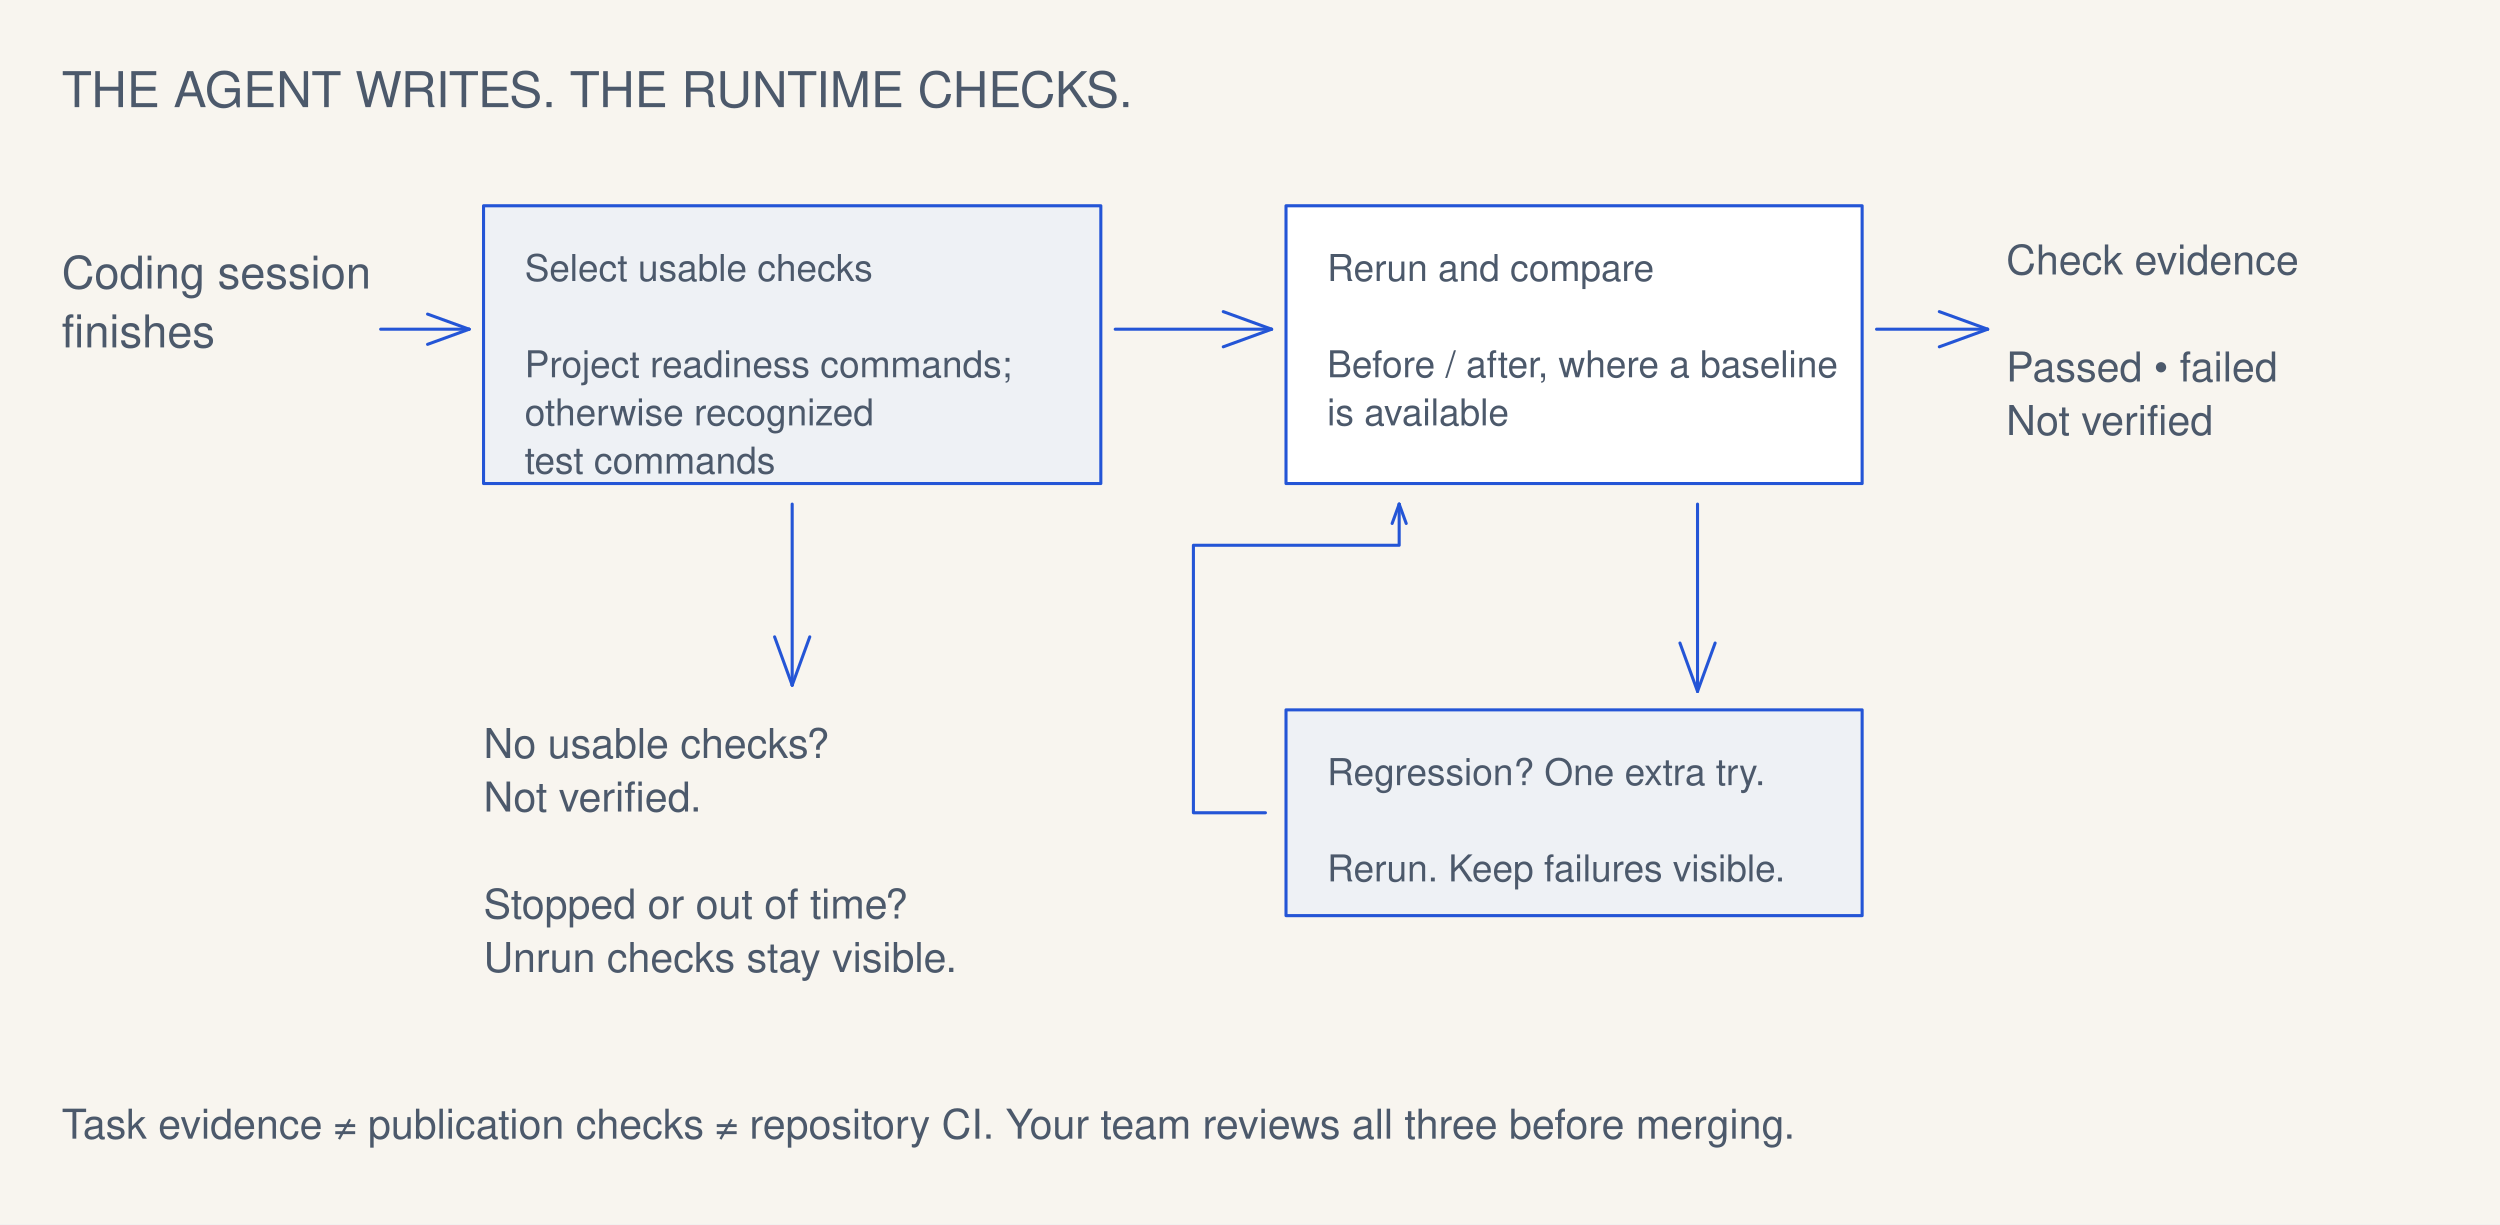
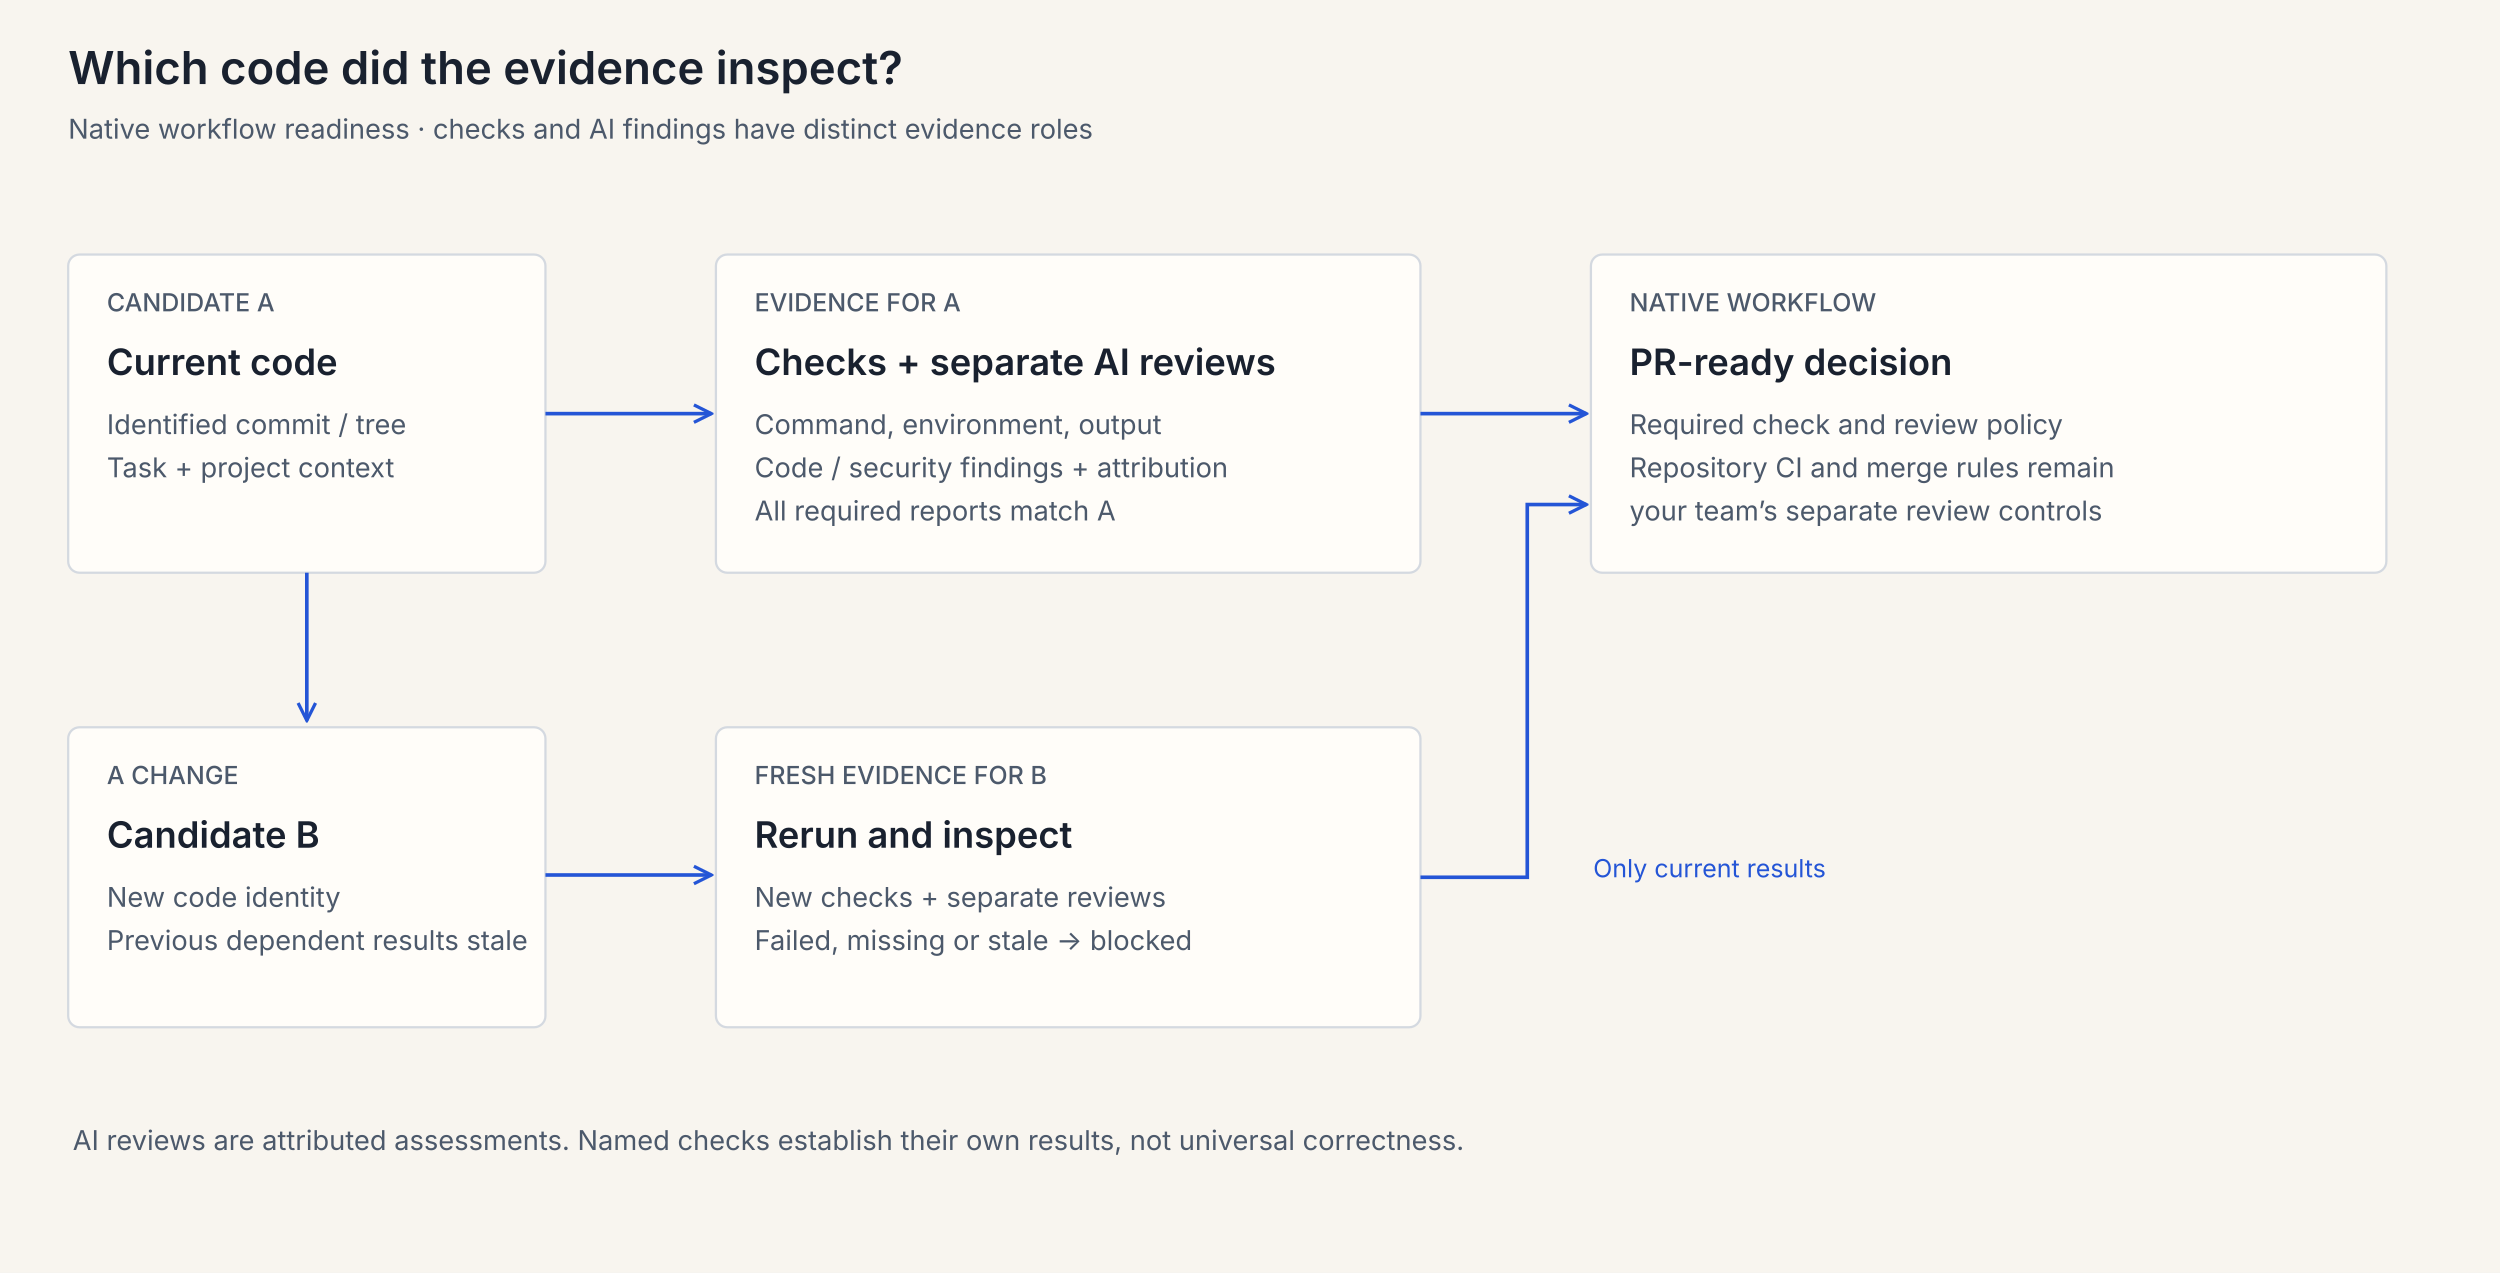
- <svg xmlns="http://www.w3.org/2000/svg" version="1.1" viewBox="0 0 1215 595" width="2430" height="1190">
+ <svg xmlns="http://www.w3.org/2000/svg" width="1100" height="560" viewBox="0 0 1100 560" role="img" aria-labelledby="title desc">
  <defs>
-     <style class="style-fonts">
-       </style>
+     <marker id="arrow" viewBox="0 0 10 10" refX="9" refY="5" markerWidth="6" markerHeight="6" orient="auto-start-reverse">
+       <path d="M 1 1 L 9 5 L 1 9" fill="none" stroke="#2455d6" stroke-width="1.5" />
+     </marker>
  </defs>
-   <rect x="0" y="0" width="1215" height="595" fill="#f8f5ef" />
-   <g transform="translate(30 30) rotate(0 560 15)">
-     <text x="0" y="22.08" font-family="Helvetica, Segoe UI Emoji" font-size="24px" fill="#4c596b" text-anchor="start" style="white-space: pre;" direction="ltr" dominant-baseline="alphabetic">THE AGENT WRITES. THE RUNTIME CHECKS.</text>
-   </g>
-   <g transform="translate(30 120) rotate(0 85 30)">
-     <text x="0" y="20.24" font-family="Helvetica, Segoe UI Emoji" font-size="22px" fill="#4c596b" text-anchor="start" style="white-space: pre;" direction="ltr" dominant-baseline="alphabetic">Coding session</text>
-     <text x="0" y="48.84" font-family="Helvetica, Segoe UI Emoji" font-size="22px" fill="#4c596b" text-anchor="start" style="white-space: pre;" direction="ltr" dominant-baseline="alphabetic">finishes</text>
-   </g>
-   <g stroke-linecap="round" transform="translate(235 100) rotate(0 150 67.5)">
-     <path d="M0 0 L300 0 L300 135 L0 135" stroke="none" stroke-width="0" fill="#eef1f5" />
-     <path d="M0 0 C60.1 0, 120.2 0, 300 0 M0 0 C76.66 0, 153.33 0, 300 0 M300 0 C300 49.24, 300 98.48, 300 135 M300 0 C300 53.4, 300 106.8, 300 135 M300 135 C182.87 135, 65.73 135, 0 135 M300 135 C184.09 135, 68.18 135, 0 135 M0 135 C0 98.52, 0 62.05, 0 0 M0 135 C0 99.76, 0 64.51, 0 0" stroke="#2455d6" stroke-width="1.5" fill="none" />
-   </g>
-   <g transform="translate(255 120) rotate(0 130 58.5)">
-     <text x="0" y="16.56" font-family="Helvetica, Segoe UI Emoji" font-size="18px" fill="#4c596b" text-anchor="start" style="white-space: pre;" direction="ltr" dominant-baseline="alphabetic">Select usable checks</text>
-     <text x="0" y="39.96" font-family="Helvetica, Segoe UI Emoji" font-size="18px" fill="#4c596b" text-anchor="start" style="white-space: pre;" direction="ltr" dominant-baseline="alphabetic" />
-     <text x="0" y="63.36" font-family="Helvetica, Segoe UI Emoji" font-size="18px" fill="#4c596b" text-anchor="start" style="white-space: pre;" direction="ltr" dominant-baseline="alphabetic">Project readiness commands;</text>
-     <text x="0" y="86.76" font-family="Helvetica, Segoe UI Emoji" font-size="18px" fill="#4c596b" text-anchor="start" style="white-space: pre;" direction="ltr" dominant-baseline="alphabetic">otherwise recognized</text>
-     <text x="0" y="110.16" font-family="Helvetica, Segoe UI Emoji" font-size="18px" fill="#4c596b" text-anchor="start" style="white-space: pre;" direction="ltr" dominant-baseline="alphabetic">test commands</text>
-   </g>
-   <g stroke-linecap="round" transform="translate(625 100) rotate(0 140 67.5)">
-     <path d="M0 0 L280 0 L280 135 L0 135" stroke="none" stroke-width="0" fill="#ffffff" />
-     <path d="M0 0 C56.09 0, 112.19 0, 280 0 M0 0 C111.87 0, 223.74 0, 280 0 M280 0 C280 31.73, 280 63.45, 280 135 M280 0 C280 46.73, 280 93.45, 280 135 M280 135 C192.23 135, 104.46 135, 0 135 M280 135 C204.91 135, 129.81 135, 0 135 M0 135 C0 87.54, 0 40.07, 0 0 M0 135 C0 85.85, 0 36.69, 0 0" stroke="#2455d6" stroke-width="1.5" fill="none" />
-   </g>
-   <g transform="translate(645 120) rotate(0 120 50)">
-     <text x="0" y="16.56" font-family="Helvetica, Segoe UI Emoji" font-size="18px" fill="#4c596b" text-anchor="start" style="white-space: pre;" direction="ltr" dominant-baseline="alphabetic">Rerun and compare</text>
-     <text x="0" y="39.96" font-family="Helvetica, Segoe UI Emoji" font-size="18px" fill="#4c596b" text-anchor="start" style="white-space: pre;" direction="ltr" dominant-baseline="alphabetic" />
-     <text x="0" y="63.36" font-family="Helvetica, Segoe UI Emoji" font-size="18px" fill="#4c596b" text-anchor="start" style="white-space: pre;" direction="ltr" dominant-baseline="alphabetic">Before / after, where a baseline</text>
-     <text x="0" y="86.76" font-family="Helvetica, Segoe UI Emoji" font-size="18px" fill="#4c596b" text-anchor="start" style="white-space: pre;" direction="ltr" dominant-baseline="alphabetic">is available</text>
-   </g>
-   <g transform="translate(975 115) rotate(0 105 60)">
-     <text x="0" y="18.4" font-family="Helvetica, Segoe UI Emoji" font-size="20px" fill="#4c596b" text-anchor="start" style="white-space: pre;" direction="ltr" dominant-baseline="alphabetic">Check evidence</text>
-     <text x="0" y="44.4" font-family="Helvetica, Segoe UI Emoji" font-size="20px" fill="#4c596b" text-anchor="start" style="white-space: pre;" direction="ltr" dominant-baseline="alphabetic" />
-     <text x="0" y="70.4" font-family="Helvetica, Segoe UI Emoji" font-size="20px" fill="#4c596b" text-anchor="start" style="white-space: pre;" direction="ltr" dominant-baseline="alphabetic">Passed • failed</text>
-     <text x="0" y="96.4" font-family="Helvetica, Segoe UI Emoji" font-size="20px" fill="#4c596b" text-anchor="start" style="white-space: pre;" direction="ltr" dominant-baseline="alphabetic">Not verified</text>
-   </g>
-   <g stroke-linecap="round">
-     <g transform="translate(185 160) rotate(0 21.5 0)">
-       <path d="M0 0 C8.62 0, 17.23 0, 43 0 M0 0 C9.27 0, 18.53 0, 43 0" stroke="#2455d6" stroke-width="1.5" fill="none" />
-     </g>
-     <g transform="translate(185 160) rotate(0 21.5 0)">
-       <path d="M22.8 7.35 C26.84 5.88, 30.89 4.41, 43 0 M22.8 7.35 C27.15 5.77, 31.5 4.18, 43 0" stroke="#2455d6" stroke-width="1.5" fill="none" />
-     </g>
-     <g transform="translate(185 160) rotate(0 21.5 0)">
-       <path d="M22.8 -7.35 C26.84 -5.88, 30.89 -4.41, 43 0 M22.8 -7.35 C27.15 -5.77, 31.5 -4.18, 43 0" stroke="#2455d6" stroke-width="1.5" fill="none" />
-     </g>
-   </g>
-   <mask />
-   <g stroke-linecap="round">
-     <g transform="translate(542 160) rotate(0 38 0)">
-       <path d="M0 0 C15.23 0, 30.45 0, 76 0 M0 0 C21.85 0, 43.7 0, 76 0" stroke="#2455d6" stroke-width="1.5" fill="none" />
-     </g>
-     <g transform="translate(542 160) rotate(0 38 0)">
-       <path d="M52.51 8.55 C57.21 6.84, 61.92 5.12, 76 0 M52.51 8.55 C59.26 6.09, 66.02 3.63, 76 0" stroke="#2455d6" stroke-width="1.5" fill="none" />
-     </g>
-     <g transform="translate(542 160) rotate(0 38 0)">
-       <path d="M52.51 -8.55 C57.21 -6.84, 61.92 -5.12, 76 0 M52.51 -8.55 C59.26 -6.09, 66.02 -3.63, 76 0" stroke="#2455d6" stroke-width="1.5" fill="none" />
-     </g>
-   </g>
-   <mask />
-   <g stroke-linecap="round">
-     <g transform="translate(912 160) rotate(0 27 0)">
-       <path d="M0 0 C10.82 0, 21.64 0, 54 0 M0 0 C19.41 0, 38.83 0, 54 0" stroke="#2455d6" stroke-width="1.5" fill="none" />
-     </g>
-     <g transform="translate(912 160) rotate(0 27 0)">
-       <path d="M30.51 8.55 C35.21 6.84, 39.92 5.12, 54 0 M30.51 8.55 C38.95 5.48, 47.4 2.4, 54 0" stroke="#2455d6" stroke-width="1.5" fill="none" />
-     </g>
-     <g transform="translate(912 160) rotate(0 27 0)">
-       <path d="M30.51 -8.55 C35.21 -6.84, 39.92 -5.12, 54 0 M30.51 -8.55 C38.95 -5.48, 47.4 -2.4, 54 0" stroke="#2455d6" stroke-width="1.5" fill="none" />
-     </g>
-   </g>
-   <mask />
-   <g stroke-linecap="round" transform="translate(625 345) rotate(0 140 50)">
-     <path d="M0 0 L280 0 L280 100 L0 100" stroke="none" stroke-width="0" fill="#eef1f5" />
-     <path d="M0 0 C56.1 0, 112.2 0, 280 0 M0 0 C64.82 0, 129.64 0, 280 0 M280 0 C280 24.58, 280 49.16, 280 100 M280 0 C280 39.78, 280 79.56, 280 100 M280 100 C200.89 100, 121.77 100, 0 100 M280 100 C192.18 100, 104.36 100, 0 100 M0 100 C0 60.43, 0 20.86, 0 0 M0 100 C0 72.68, 0 45.35, 0 0" stroke="#2455d6" stroke-width="1.5" fill="none" />
-   </g>
-   <g transform="translate(645 365) rotate(0 125 35)">
-     <text x="0" y="16.56" font-family="Helvetica, Segoe UI Emoji" font-size="18px" fill="#4c596b" text-anchor="start" style="white-space: pre;" direction="ltr" dominant-baseline="alphabetic">Regression? One extra try.</text>
-     <text x="0" y="39.96" font-family="Helvetica, Segoe UI Emoji" font-size="18px" fill="#4c596b" text-anchor="start" style="white-space: pre;" direction="ltr" dominant-baseline="alphabetic" />
-     <text x="0" y="63.36" font-family="Helvetica, Segoe UI Emoji" font-size="18px" fill="#4c596b" text-anchor="start" style="white-space: pre;" direction="ltr" dominant-baseline="alphabetic">Rerun. Keep failures visible.</text>
-   </g>
-   <g stroke-linecap="round">
-     <g transform="translate(825 245) rotate(0 0 45.5)">
-       <path d="M0 0 C0 18.23, 0 36.47, 0 91 M0 0 C0 34.17, 0 68.34, 0 91" stroke="#2455d6" stroke-width="1.5" fill="none" />
-     </g>
-     <g transform="translate(825 245) rotate(0 0 45.5)">
-       <path d="M-8.55 67.51 C-6.84 72.21, -5.12 76.92, 0 91 M-8.55 67.51 C-5.34 76.33, -2.13 85.15, 0 91" stroke="#2455d6" stroke-width="1.5" fill="none" />
-     </g>
-     <g transform="translate(825 245) rotate(0 0 45.5)">
-       <path d="M8.55 67.51 C6.84 72.21, 5.12 76.92, 0 91 M8.55 67.51 C5.34 76.33, 2.13 85.15, 0 91" stroke="#2455d6" stroke-width="1.5" fill="none" />
-     </g>
-   </g>
-   <mask />
-   <g stroke-linecap="round">
-     <g transform="translate(615 395) rotate(0 15 -75)">
-       <path d="M0 0 C-7.01 0, -14.03 0, -35 0 M0 0 C-8.66 0, -17.32 0, -35 0 M-35 0 C-35 -45.66, -35 -91.31, -35 -130 M-35 0 C-35 -42.07, -35 -84.15, -35 -130 M-35 -130 C1.71 -130, 38.42 -130, 65 -130 M-35 -130 C-11.36 -130, 12.28 -130, 65 -130 M65 -130 C65 -134.36, 65 -138.71, 65 -150 M65 -130 C65 -136.56, 65 -143.11, 65 -150" stroke="#2455d6" stroke-width="1.5" fill="none" />
-     </g>
-     <g transform="translate(615 395) rotate(0 15 -75)">
-       <path d="M68.42 -140.6 C67.73 -142.49, 67.05 -144.37, 65 -150 M68.42 -140.6 C67.57 -142.93, 66.73 -145.25, 65 -150" stroke="#2455d6" stroke-width="1.5" fill="none" />
-     </g>
-     <g transform="translate(615 395) rotate(0 15 -75)">
-       <path d="M61.58 -140.6 C62.27 -142.49, 62.95 -144.37, 65 -150 M61.58 -140.6 C62.43 -142.93, 63.27 -145.25, 65 -150" stroke="#2455d6" stroke-width="1.5" fill="none" />
-     </g>
-   </g>
-   <mask />
-   <g transform="translate(235 350) rotate(0 140 75)">
-     <text x="0" y="18.4" font-family="Helvetica, Segoe UI Emoji" font-size="20px" fill="#4c596b" text-anchor="start" style="white-space: pre;" direction="ltr" dominant-baseline="alphabetic">No usable checks?</text>
-     <text x="0" y="44.4" font-family="Helvetica, Segoe UI Emoji" font-size="20px" fill="#4c596b" text-anchor="start" style="white-space: pre;" direction="ltr" dominant-baseline="alphabetic">Not verified.</text>
-     <text x="0" y="70.4" font-family="Helvetica, Segoe UI Emoji" font-size="20px" fill="#4c596b" text-anchor="start" style="white-space: pre;" direction="ltr" dominant-baseline="alphabetic" />
-     <text x="0" y="96.4" font-family="Helvetica, Segoe UI Emoji" font-size="20px" fill="#4c596b" text-anchor="start" style="white-space: pre;" direction="ltr" dominant-baseline="alphabetic">Stopped or out of time?</text>
-     <text x="0" y="122.4" font-family="Helvetica, Segoe UI Emoji" font-size="20px" fill="#4c596b" text-anchor="start" style="white-space: pre;" direction="ltr" dominant-baseline="alphabetic">Unrun checks stay visible.</text>
-   </g>
-   <g stroke-linecap="round">
-     <g transform="translate(385 245) rotate(0 0 44)">
-       <path d="M0 0 C0 17.63, 0 35.27, 0 88 M0 0 C0 34.45, 0 68.9, 0 88" stroke="#2455d6" stroke-width="1.5" fill="none" />
-     </g>
-     <g transform="translate(385 245) rotate(0 0 44)">
-       <path d="M-8.55 64.51 C-6.84 69.22, -5.12 73.92, 0 88 M-8.55 64.51 C-5.2 73.7, -1.86 82.9, 0 88" stroke="#2455d6" stroke-width="1.5" fill="none" />
-     </g>
-     <g transform="translate(385 245) rotate(0 0 44)">
-       <path d="M8.55 64.51 C6.84 69.22, 5.12 73.92, 0 88 M8.55 64.51 C5.2 73.7, 1.86 82.9, 0 88" stroke="#2455d6" stroke-width="1.5" fill="none" />
-     </g>
-   </g>
-   <mask />
-   <g transform="translate(30 535) rotate(0 560 15)">
-     <text x="0" y="18.4" font-family="Helvetica, Segoe UI Emoji" font-size="20px" fill="#4c596b" text-anchor="start" style="white-space: pre;" direction="ltr" dominant-baseline="alphabetic">Task evidence ≠ publication checks ≠ repository CI. Your team reviews all three before merging.</text>
-   </g>
+   <rect width="1100" height="560" fill="#f8f5ef" />
+   <text x="30" y="37" fill="#19212f" font-family="Inter,Arial,sans-serif" font-size="20" font-weight="600">Which code did the evidence inspect?</text>
+   <text x="30" y="61" fill="#4c596b" font-family="Inter,Arial,sans-serif" font-size="12" font-weight="400">Native workflow readiness · checks and AI findings have distinct evidence roles</text>
+   <rect x="30" y="112" width="210" height="140" rx="5" fill="#fffdf9" stroke="#d4d9e0" />
+   <text x="47" y="137" fill="#4c596b" font-family="Inter,Arial,sans-serif" font-size="11" font-weight="500">CANDIDATE A</text>
+   <text x="47" y="165" fill="#19212f" font-family="Inter,Arial,sans-serif" font-size="16" font-weight="600">Current code</text>
+   <text x="47" y="191" fill="#4c596b" font-family="Inter,Arial,sans-serif" font-size="12" font-weight="400">Identified commit / tree</text>
+   <text x="47" y="210" fill="#4c596b" font-family="Inter,Arial,sans-serif" font-size="12" font-weight="400">Task + project context</text>
+   <rect x="315" y="112" width="310" height="140" rx="5" fill="#fffdf9" stroke="#d4d9e0" />
+   <text x="332" y="137" fill="#4c596b" font-family="Inter,Arial,sans-serif" font-size="11" font-weight="500">EVIDENCE FOR A</text>
+   <text x="332" y="165" fill="#19212f" font-family="Inter,Arial,sans-serif" font-size="16" font-weight="600">Checks + separate AI reviews</text>
+   <text x="332" y="191" fill="#4c596b" font-family="Inter,Arial,sans-serif" font-size="12" font-weight="400">Command, environment, output</text>
+   <text x="332" y="210" fill="#4c596b" font-family="Inter,Arial,sans-serif" font-size="12" font-weight="400">Code / security findings + attribution</text>
+   <text x="332" y="229" fill="#4c596b" font-family="Inter,Arial,sans-serif" font-size="12" font-weight="400">All required reports match A</text>
+   <rect x="700" y="112" width="350" height="140" rx="5" fill="#fffdf9" stroke="#d4d9e0" />
+   <text x="717" y="137" fill="#4c596b" font-family="Inter,Arial,sans-serif" font-size="11" font-weight="500">NATIVE WORKFLOW</text>
+   <text x="717" y="165" fill="#19212f" font-family="Inter,Arial,sans-serif" font-size="16" font-weight="600">PR-ready decision</text>
+   <text x="717" y="191" fill="#4c596b" font-family="Inter,Arial,sans-serif" font-size="12" font-weight="400">Required check and review policy</text>
+   <text x="717" y="210" fill="#4c596b" font-family="Inter,Arial,sans-serif" font-size="12" font-weight="400">Repository CI and merge rules remain</text>
+   <text x="717" y="229" fill="#4c596b" font-family="Inter,Arial,sans-serif" font-size="12" font-weight="400">your team’s separate review controls</text>
+   <polyline points="240,182 313,182" fill="none" stroke="#2455d6" stroke-width="1.6" marker-end="url(#arrow)" />
+   <polyline points="625,182 698,182" fill="none" stroke="#2455d6" stroke-width="1.6" marker-end="url(#arrow)" />
+   <polyline points="135,252 135,317" fill="none" stroke="#2455d6" stroke-width="1.6" marker-end="url(#arrow)" />
+   <rect x="30" y="320" width="210" height="132" rx="5" fill="#fffdf9" stroke="#d4d9e0" />
+   <text x="47" y="345" fill="#4c596b" font-family="Inter,Arial,sans-serif" font-size="11" font-weight="500">A CHANGE</text>
+   <text x="47" y="373" fill="#19212f" font-family="Inter,Arial,sans-serif" font-size="16" font-weight="600">Candidate B</text>
+   <text x="47" y="399" fill="#4c596b" font-family="Inter,Arial,sans-serif" font-size="12" font-weight="400">New code identity</text>
+   <text x="47" y="418" fill="#4c596b" font-family="Inter,Arial,sans-serif" font-size="12" font-weight="400">Previous dependent results stale</text>
+   <rect x="315" y="320" width="310" height="132" rx="5" fill="#fffdf9" stroke="#d4d9e0" />
+   <text x="332" y="345" fill="#4c596b" font-family="Inter,Arial,sans-serif" font-size="11" font-weight="500">FRESH EVIDENCE FOR B</text>
+   <text x="332" y="373" fill="#19212f" font-family="Inter,Arial,sans-serif" font-size="16" font-weight="600">Rerun and inspect</text>
+   <text x="332" y="399" fill="#4c596b" font-family="Inter,Arial,sans-serif" font-size="12" font-weight="400">New checks + separate reviews</text>
+   <text x="332" y="418" fill="#4c596b" font-family="Inter,Arial,sans-serif" font-size="12" font-weight="400">Failed, missing or stale → blocked</text>
+   <polyline points="240,385 313,385" fill="none" stroke="#2455d6" stroke-width="1.6" marker-end="url(#arrow)" />
+   <polyline points="625,386 672,386 672,222 698,222" fill="none" stroke="#2455d6" stroke-width="1.6" marker-end="url(#arrow)" />
+   <text x="701" y="386" fill="#2455d6" font-family="Inter,Arial,sans-serif" font-size="11" font-weight="400">Only current results</text>
+   <text x="32" y="506" fill="#4c596b" font-family="Inter,Arial,sans-serif" font-size="12" font-weight="400">AI reviews are attributed assessments. Named checks establish their own results, not universal correctness.</text>
</svg>
